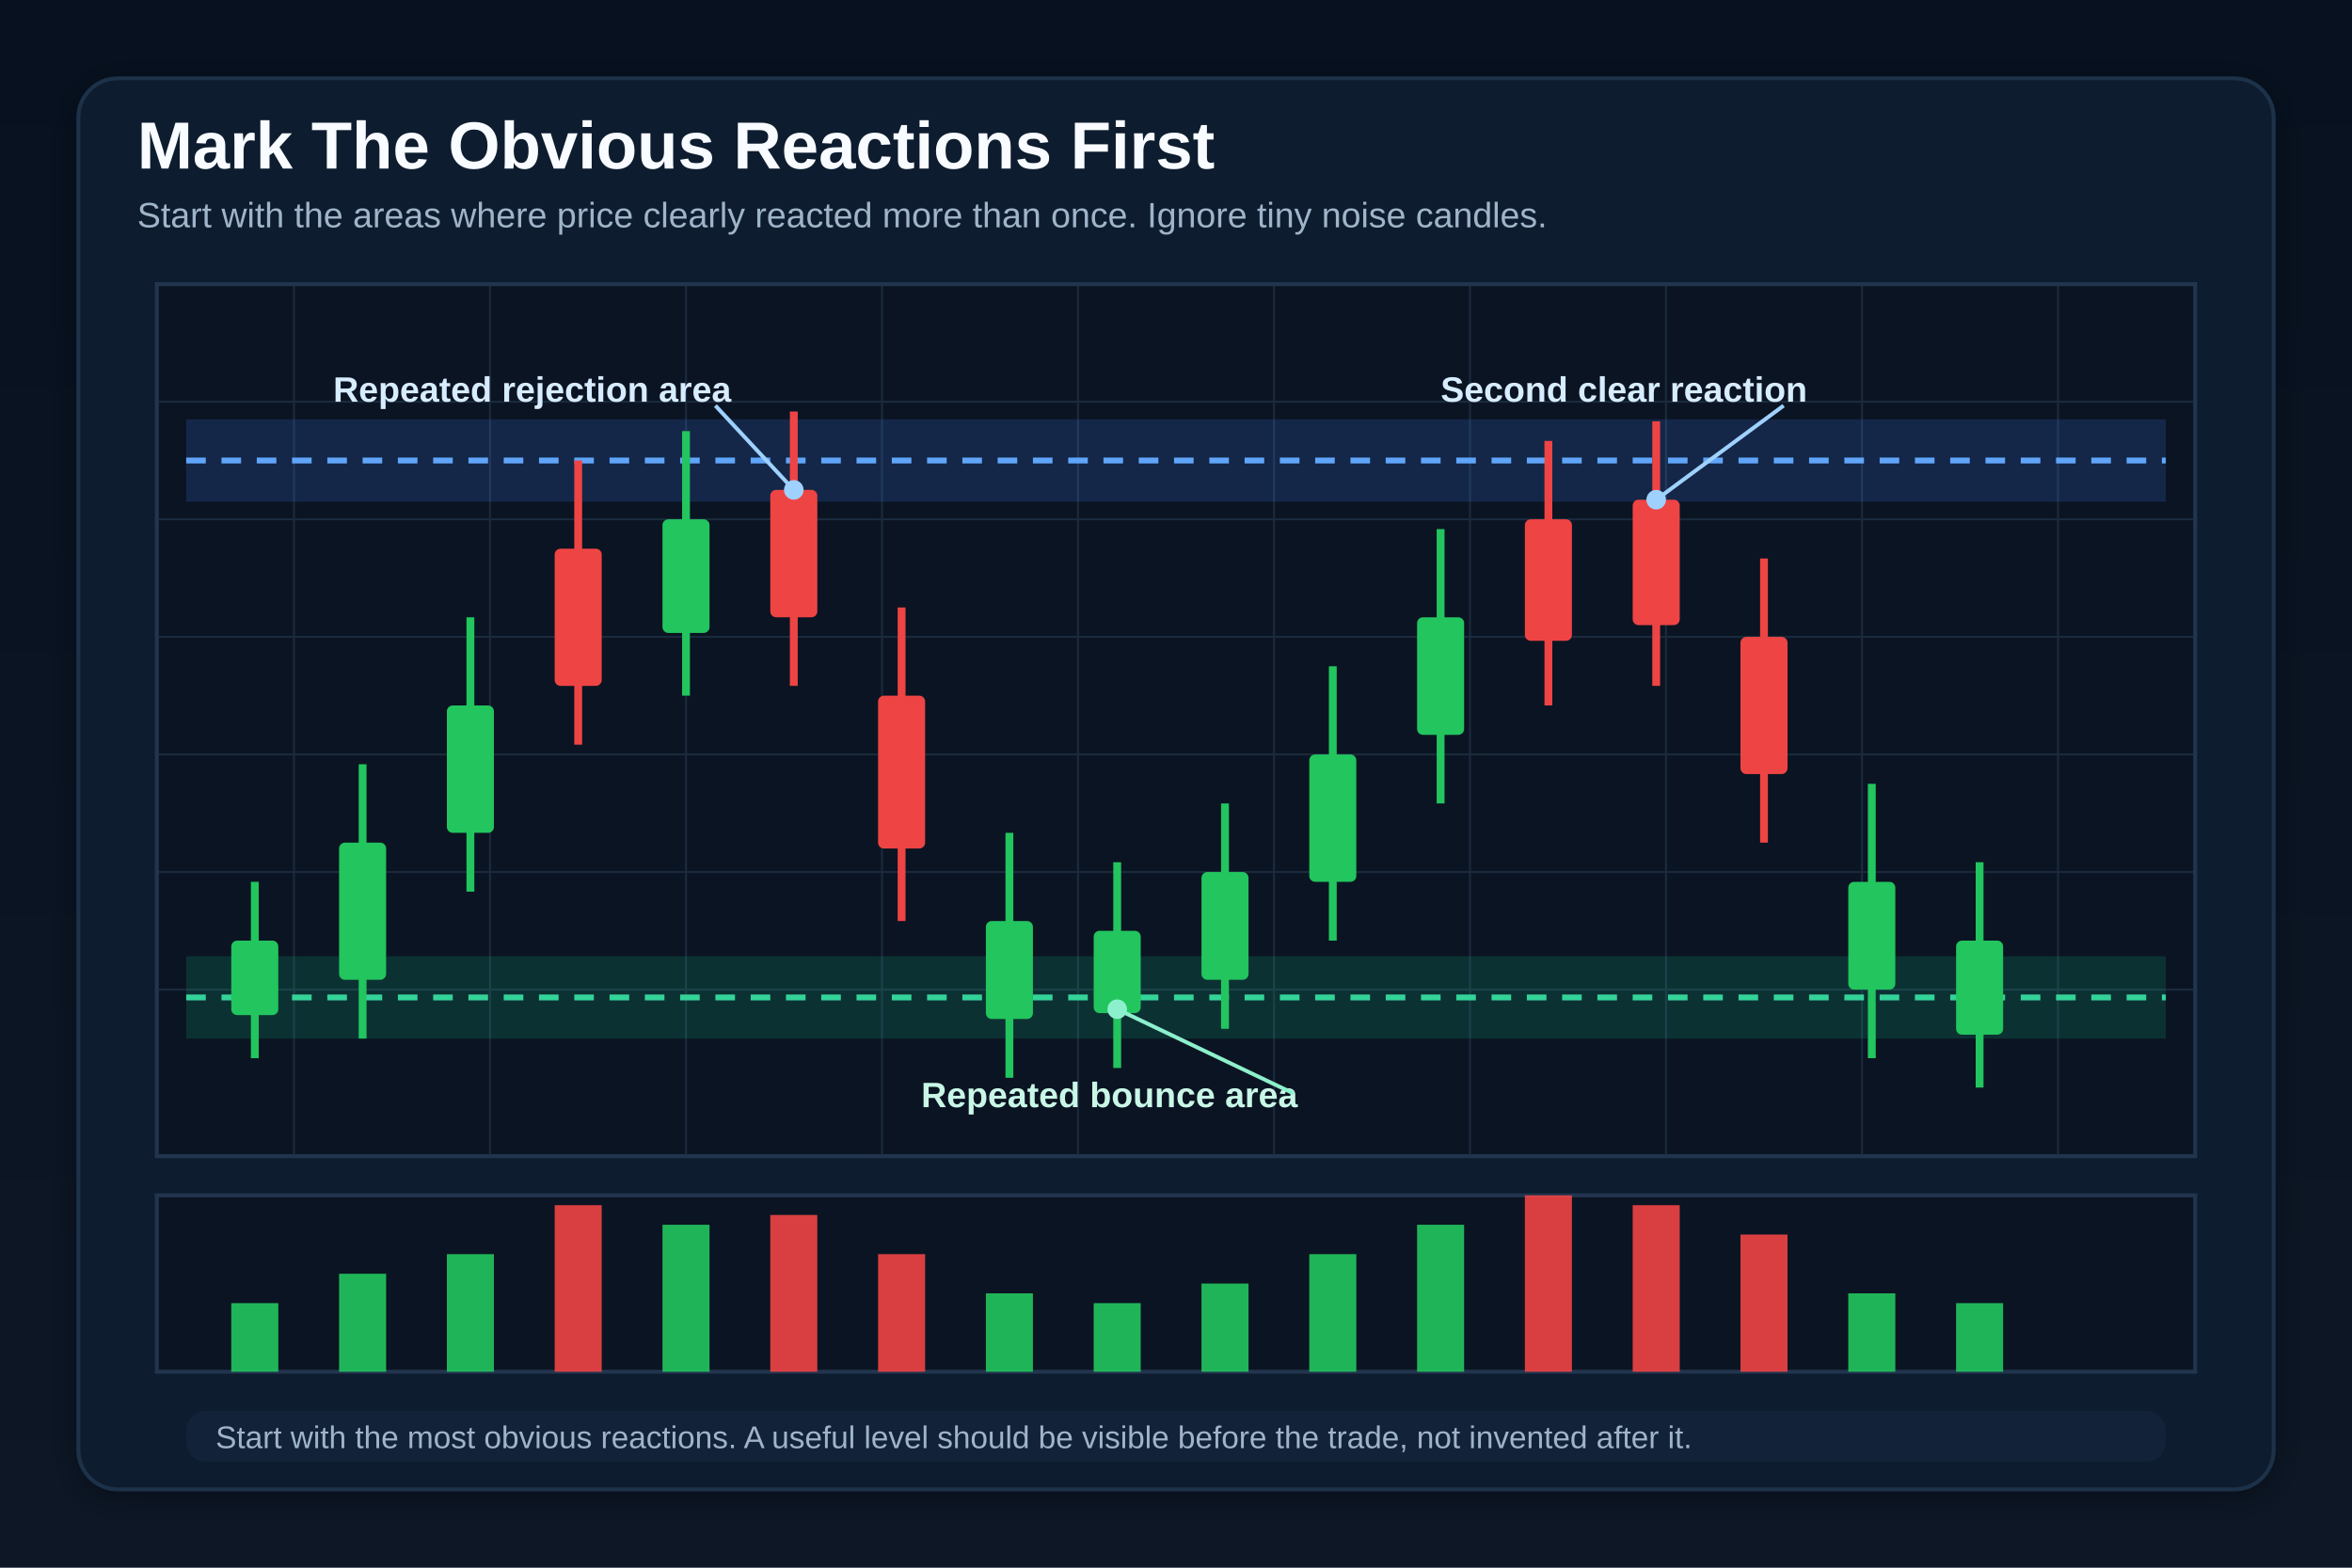
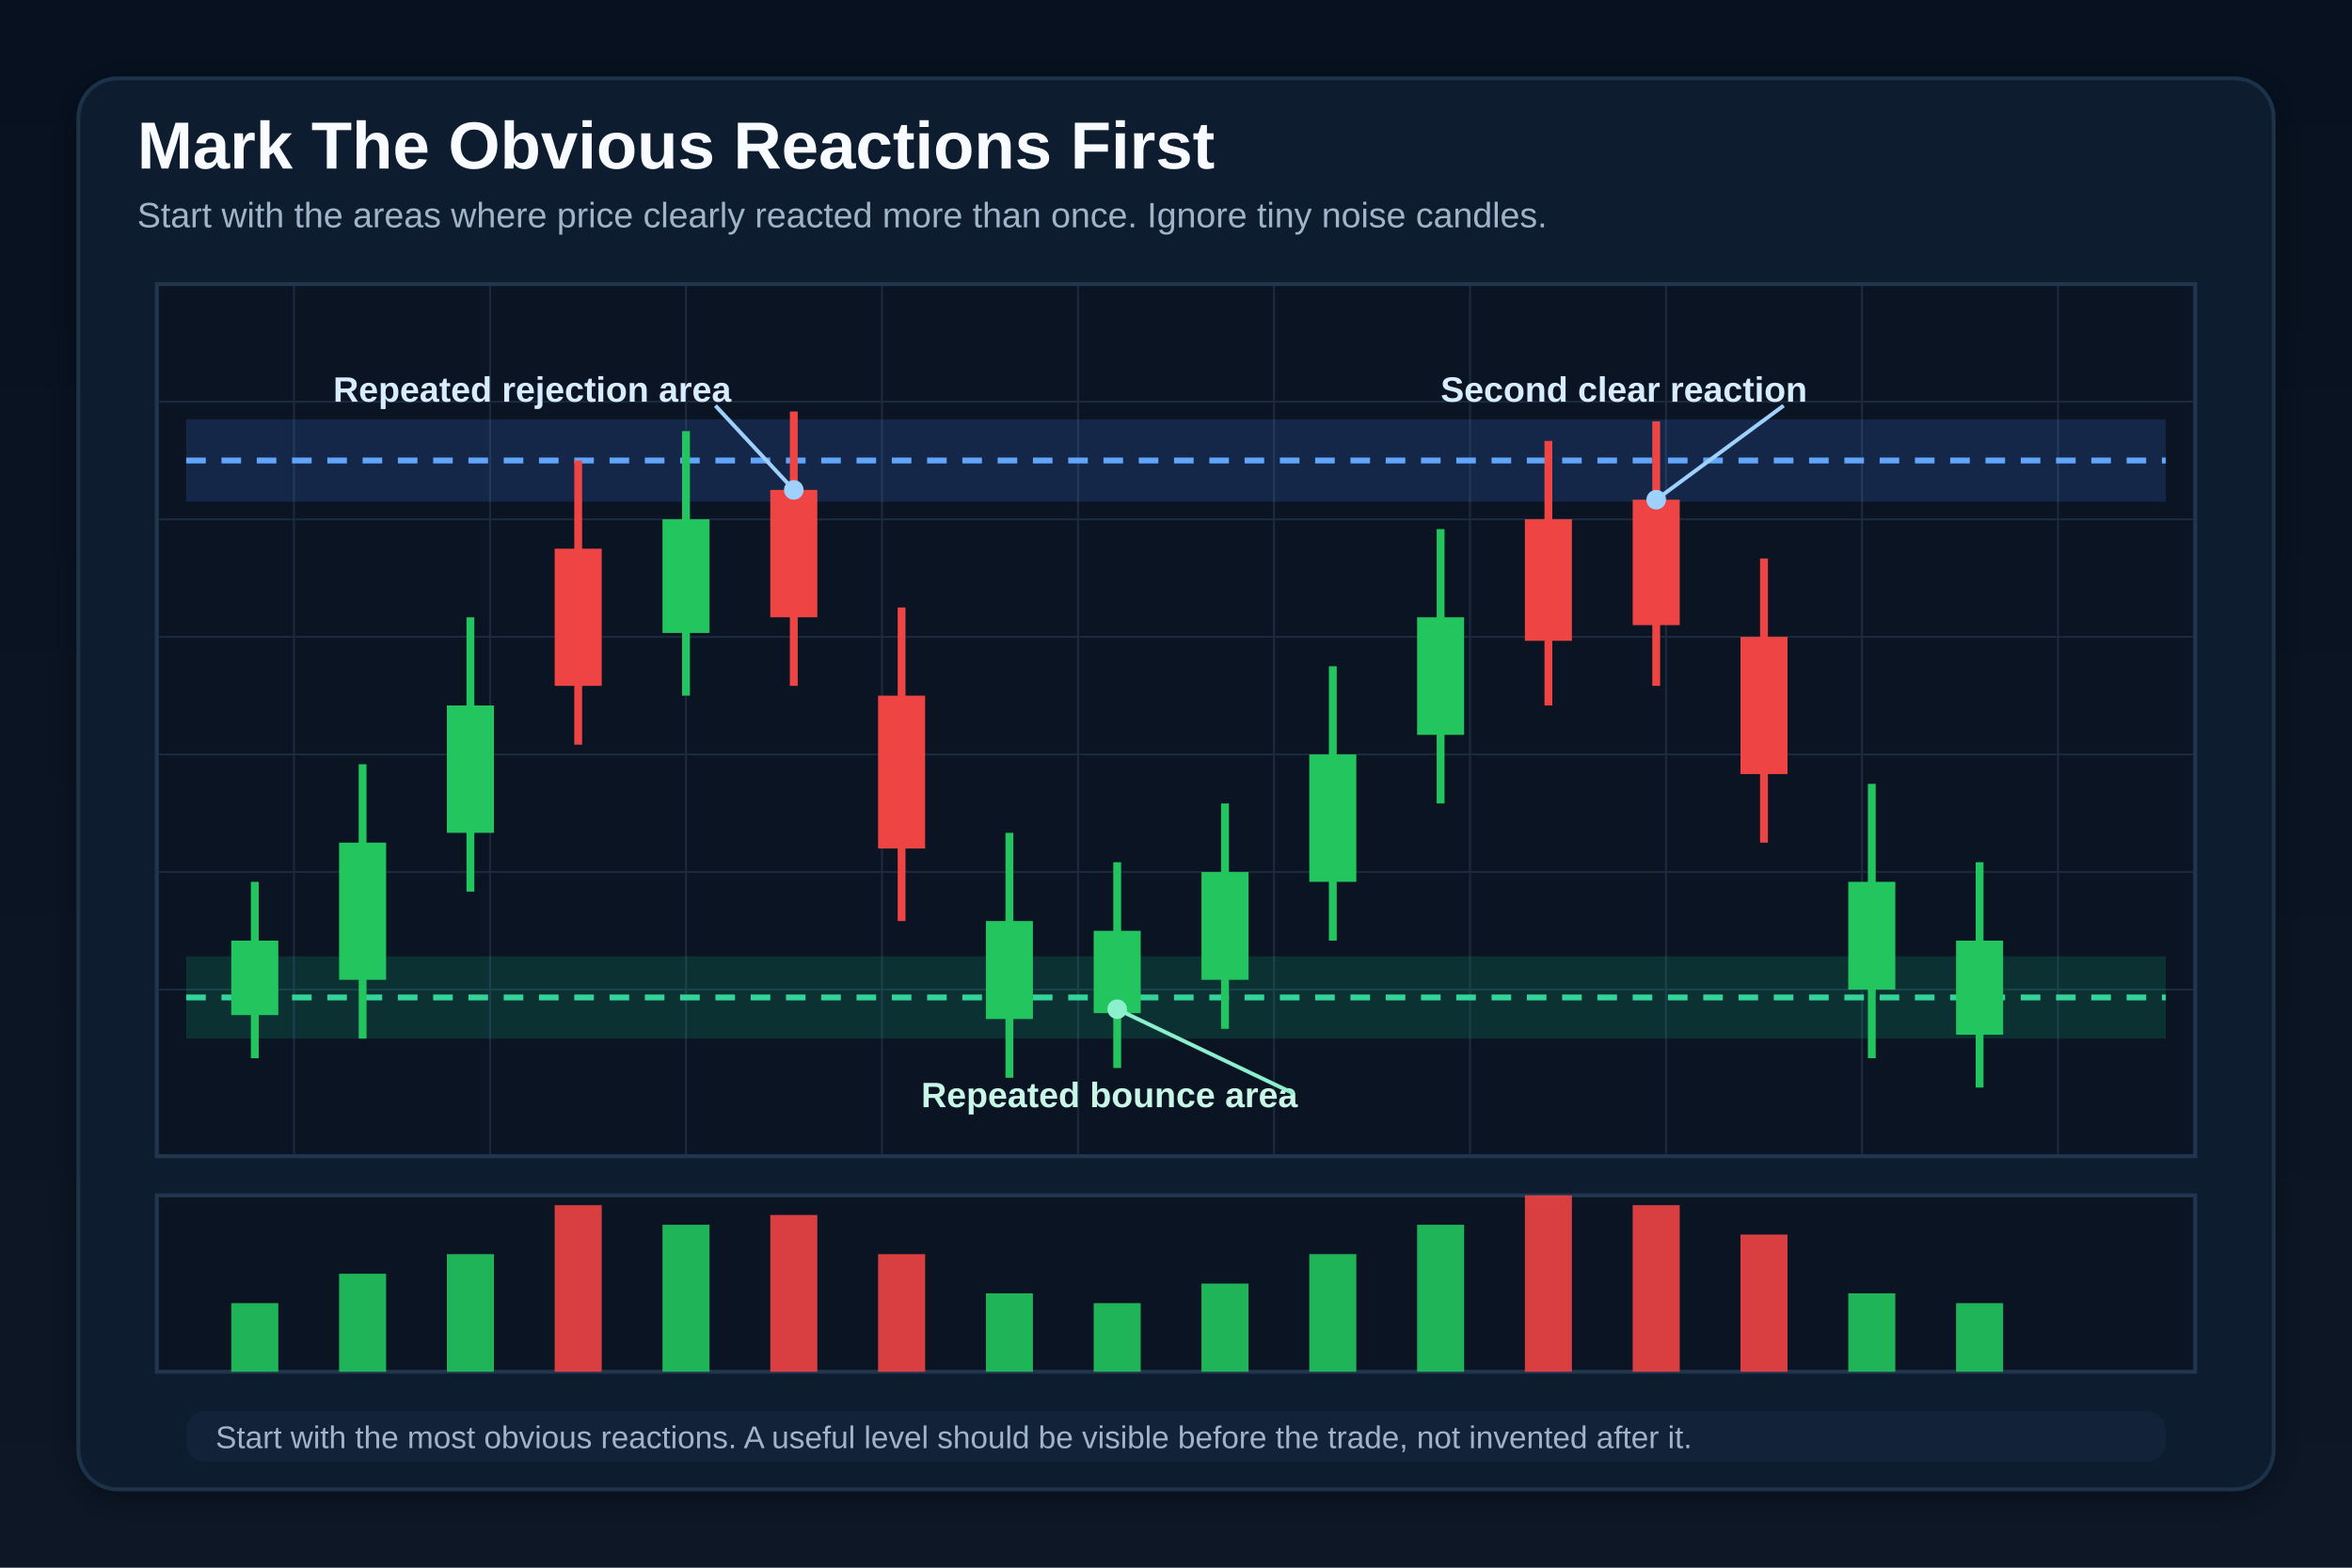
<svg xmlns="http://www.w3.org/2000/svg" width="1200" height="800" viewBox="0 0 1200 800" role="img" aria-labelledby="title desc">
  <defs>
    <linearGradient id="bg" x1="0" y1="0" x2="0" y2="1">
      <stop offset="0" stop-color="#07111f" />
      <stop offset="1" stop-color="#0d1726" />
    </linearGradient>
    <filter id="shadow">
      <feDropShadow dx="0" dy="4" stdDeviation="8" flood-color="#000" flood-opacity="0.35" />
    </filter>
  </defs>
  <rect width="1200" height="800" fill="url(#bg)" />
  <rect x="40" y="40" width="1120" height="720" rx="20" fill="#0f1b2d" stroke="#1e3149" stroke-width="2" filter="url(#shadow)" />
  <text x="70" y="86" fill="#f8fbff" font-family="Arial" font-size="34" font-weight="700">Mark The Obvious Reactions First</text>
  <text x="70" y="116" fill="#9fb4c9" font-family="Arial" font-size="18">Start with the areas where price clearly reacted more than once. Ignore tiny noise candles.</text>
  <rect x="80" y="145" width="1040" height="445" fill="#0b1422" stroke="#22354e" stroke-width="2" />
  <rect x="80" y="610" width="1040" height="90" fill="#0b1422" stroke="#22354e" stroke-width="2" />
  <g stroke="#203247" stroke-width="1" opacity="0.75">
    <line x1="80" y1="205" x2="1120" y2="205" />
    <line x1="80" y1="265" x2="1120" y2="265" />
    <line x1="80" y1="325" x2="1120" y2="325" />
    <line x1="80" y1="385" x2="1120" y2="385" />
    <line x1="80" y1="445" x2="1120" y2="445" />
    <line x1="80" y1="505" x2="1120" y2="505" />
    <line x1="150" y1="145" x2="150" y2="590" />
    <line x1="250" y1="145" x2="250" y2="590" />
    <line x1="350" y1="145" x2="350" y2="590" />
    <line x1="450" y1="145" x2="450" y2="590" />
    <line x1="550" y1="145" x2="550" y2="590" />
    <line x1="650" y1="145" x2="650" y2="590" />
    <line x1="750" y1="145" x2="750" y2="590" />
    <line x1="850" y1="145" x2="850" y2="590" />
    <line x1="950" y1="145" x2="950" y2="590" />
    <line x1="1050" y1="145" x2="1050" y2="590" />
  </g>
  <rect x="95" y="214" width="1010" height="42" fill="#3b82f6" opacity="0.18" />
  <line x1="95" y1="235" x2="1105" y2="235" stroke="#60a5fa" stroke-width="3" stroke-dasharray="10 8" />
  <rect x="95" y="488" width="1010" height="42" fill="#10b981" opacity="0.18" />
  <line x1="95" y1="509" x2="1105" y2="509" stroke="#34d399" stroke-width="3" stroke-dasharray="10 8" />
  <g>
    <line x1="130" y1="450" x2="130" y2="540" stroke="#22c55e" stroke-width="4" />
-     <rect x="118" y="480" width="24" height="38" rx="3" fill="#22c55e" />
+     <rect x="118" y="480" width="24" height="38" fill="#22c55e" />
    <line x1="185" y1="390" x2="185" y2="530" stroke="#22c55e" stroke-width="4" />
-     <rect x="173" y="430" width="24" height="70" rx="3" fill="#22c55e" />
+     <rect x="173" y="430" width="24" height="70" fill="#22c55e" />
    <line x1="240" y1="315" x2="240" y2="455" stroke="#22c55e" stroke-width="4" />
-     <rect x="228" y="360" width="24" height="65" rx="3" fill="#22c55e" />
+     <rect x="228" y="360" width="24" height="65" fill="#22c55e" />
    <line x1="295" y1="235" x2="295" y2="380" stroke="#ef4444" stroke-width="4" />
-     <rect x="283" y="280" width="24" height="70" rx="3" fill="#ef4444" />
+     <rect x="283" y="280" width="24" height="70" fill="#ef4444" />
    <line x1="350" y1="220" x2="350" y2="355" stroke="#22c55e" stroke-width="4" />
-     <rect x="338" y="265" width="24" height="58" rx="3" fill="#22c55e" />
+     <rect x="338" y="265" width="24" height="58" fill="#22c55e" />
    <line x1="405" y1="210" x2="405" y2="350" stroke="#ef4444" stroke-width="4" />
-     <rect x="393" y="250" width="24" height="65" rx="3" fill="#ef4444" />
+     <rect x="393" y="250" width="24" height="65" fill="#ef4444" />
    <line x1="460" y1="310" x2="460" y2="470" stroke="#ef4444" stroke-width="4" />
-     <rect x="448" y="355" width="24" height="78" rx="3" fill="#ef4444" />
+     <rect x="448" y="355" width="24" height="78" fill="#ef4444" />
    <line x1="515" y1="425" x2="515" y2="550" stroke="#22c55e" stroke-width="4" />
-     <rect x="503" y="470" width="24" height="50" rx="3" fill="#22c55e" />
+     <rect x="503" y="470" width="24" height="50" fill="#22c55e" />
    <line x1="570" y1="440" x2="570" y2="545" stroke="#22c55e" stroke-width="4" />
-     <rect x="558" y="475" width="24" height="42" rx="3" fill="#22c55e" />
+     <rect x="558" y="475" width="24" height="42" fill="#22c55e" />
    <line x1="625" y1="410" x2="625" y2="525" stroke="#22c55e" stroke-width="4" />
-     <rect x="613" y="445" width="24" height="55" rx="3" fill="#22c55e" />
+     <rect x="613" y="445" width="24" height="55" fill="#22c55e" />
    <line x1="680" y1="340" x2="680" y2="480" stroke="#22c55e" stroke-width="4" />
-     <rect x="668" y="385" width="24" height="65" rx="3" fill="#22c55e" />
+     <rect x="668" y="385" width="24" height="65" fill="#22c55e" />
    <line x1="735" y1="270" x2="735" y2="410" stroke="#22c55e" stroke-width="4" />
-     <rect x="723" y="315" width="24" height="60" rx="3" fill="#22c55e" />
+     <rect x="723" y="315" width="24" height="60" fill="#22c55e" />
    <line x1="790" y1="225" x2="790" y2="360" stroke="#ef4444" stroke-width="4" />
-     <rect x="778" y="265" width="24" height="62" rx="3" fill="#ef4444" />
+     <rect x="778" y="265" width="24" height="62" fill="#ef4444" />
    <line x1="845" y1="215" x2="845" y2="350" stroke="#ef4444" stroke-width="4" />
-     <rect x="833" y="255" width="24" height="64" rx="3" fill="#ef4444" />
+     <rect x="833" y="255" width="24" height="64" fill="#ef4444" />
    <line x1="900" y1="285" x2="900" y2="430" stroke="#ef4444" stroke-width="4" />
-     <rect x="888" y="325" width="24" height="70" rx="3" fill="#ef4444" />
+     <rect x="888" y="325" width="24" height="70" fill="#ef4444" />
    <line x1="955" y1="400" x2="955" y2="540" stroke="#22c55e" stroke-width="4" />
-     <rect x="943" y="450" width="24" height="55" rx="3" fill="#22c55e" />
+     <rect x="943" y="450" width="24" height="55" fill="#22c55e" />
    <line x1="1010" y1="440" x2="1010" y2="555" stroke="#22c55e" stroke-width="4" />
-     <rect x="998" y="480" width="24" height="48" rx="3" fill="#22c55e" />
+     <rect x="998" y="480" width="24" height="48" fill="#22c55e" />
  </g>
  <g opacity="0.9">
    <rect x="118" y="665" width="24" height="35" fill="#22c55e" />
    <rect x="173" y="650" width="24" height="50" fill="#22c55e" />
    <rect x="228" y="640" width="24" height="60" fill="#22c55e" />
    <rect x="283" y="615" width="24" height="85" fill="#ef4444" />
    <rect x="338" y="625" width="24" height="75" fill="#22c55e" />
    <rect x="393" y="620" width="24" height="80" fill="#ef4444" />
    <rect x="448" y="640" width="24" height="60" fill="#ef4444" />
    <rect x="503" y="660" width="24" height="40" fill="#22c55e" />
    <rect x="558" y="665" width="24" height="35" fill="#22c55e" />
    <rect x="613" y="655" width="24" height="45" fill="#22c55e" />
    <rect x="668" y="640" width="24" height="60" fill="#22c55e" />
    <rect x="723" y="625" width="24" height="75" fill="#22c55e" />
    <rect x="778" y="610" width="24" height="90" fill="#ef4444" />
    <rect x="833" y="615" width="24" height="85" fill="#ef4444" />
    <rect x="888" y="630" width="24" height="70" fill="#ef4444" />
    <rect x="943" y="660" width="24" height="40" fill="#22c55e" />
    <rect x="998" y="665" width="24" height="35" fill="#22c55e" />
  </g>
  <g font-family="Arial">
    <text x="170" y="205" fill="#d7ecff" font-size="18" font-weight="700">Repeated rejection area</text>
    <line x1="365" y1="207" x2="405" y2="250" stroke="#9fd1ff" stroke-width="2" />
    <circle cx="405" cy="250" r="5" fill="#9fd1ff" />
    <text x="470" y="565" fill="#c9f7e7" font-size="18" font-weight="700">Repeated bounce area</text>
    <line x1="660" y1="558" x2="570" y2="515" stroke="#8cf0cc" stroke-width="2" />
    <circle cx="570" cy="515" r="5" fill="#8cf0cc" />
    <text x="735" y="205" fill="#d7ecff" font-size="18" font-weight="700">Second clear reaction</text>
    <line x1="910" y1="207" x2="845" y2="255" stroke="#9fd1ff" stroke-width="2" />
    <circle cx="845" cy="255" r="5" fill="#9fd1ff" />
    <rect x="95" y="720" width="1010" height="26" rx="10" fill="#122238" />
    <text x="110" y="739" fill="#9fb4c9" font-size="16">Start with the most obvious reactions. A useful level should be visible before the trade, not invented after it.</text>
  </g>
</svg>
